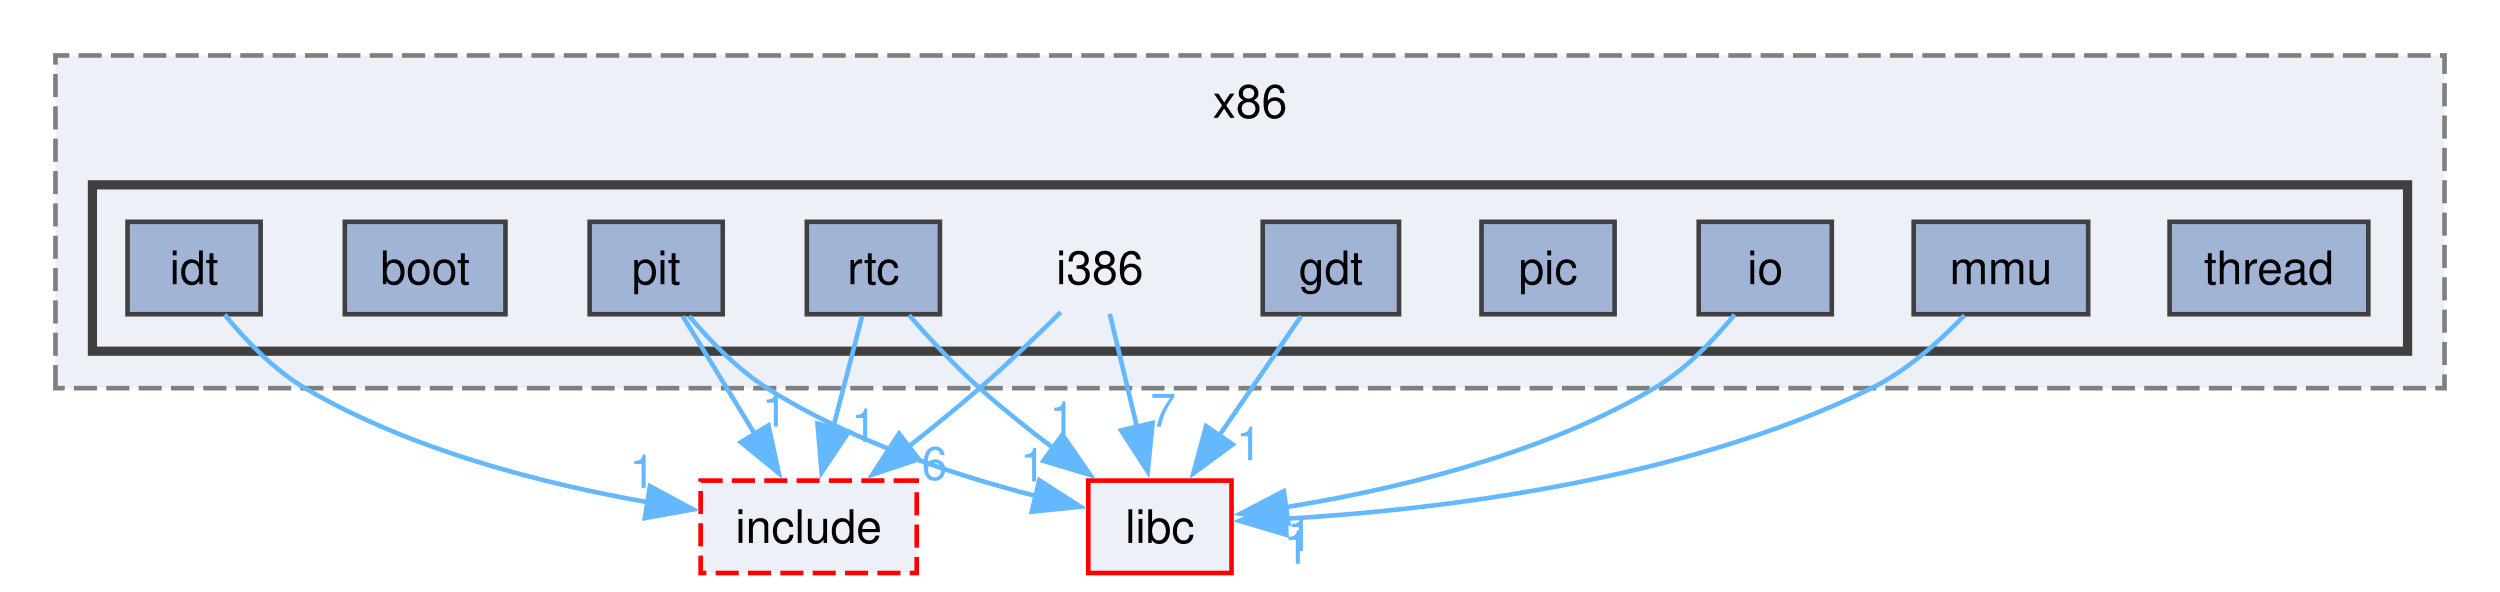
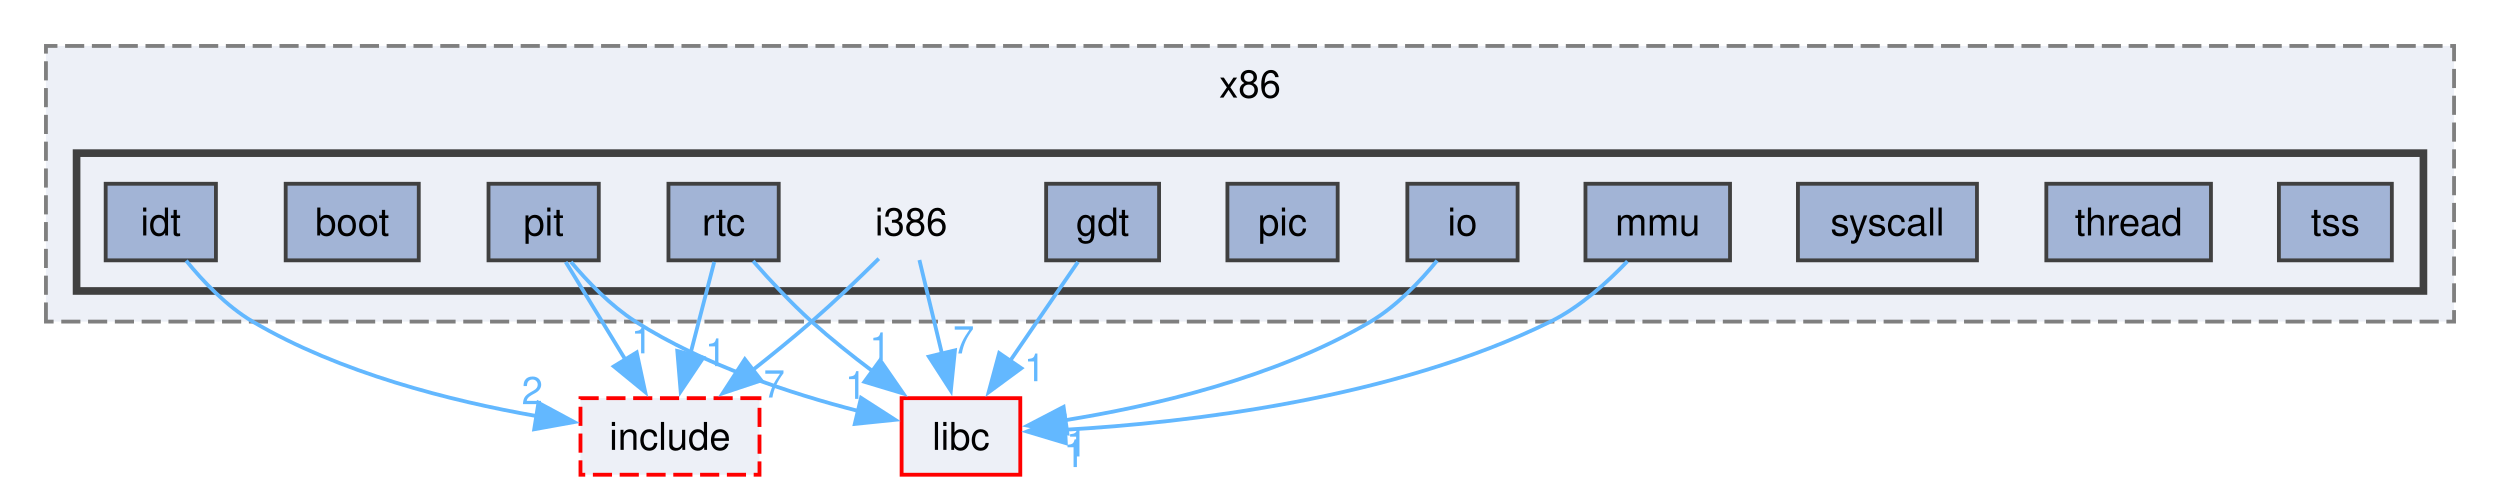
- <svg xmlns="http://www.w3.org/2000/svg" xmlns:xlink="http://www.w3.org/1999/xlink" width="541pt" height="128pt" viewBox="0.00 0.00 541.00 128.00">
+ <svg xmlns="http://www.w3.org/2000/svg" xmlns:xlink="http://www.w3.org/1999/xlink" width="653pt" height="128pt" viewBox="0.00 0.00 653.00 128.00">
  <g id="graph0" class="graph" transform="scale(1 1) rotate(0) translate(4 124.49)">
    <g id="clust1" class="cluster">
      <g id="a_clust1">
        <a xlink:href="dir_6ff9dae608e72df64cf6f957d61fb3d9.html" target="_top" xlink:title="x86">
-           <polygon fill="#edf0f7" stroke="#7f7f7f" stroke-dasharray="5,2" points="8,-40.49 8,-112.49 525,-112.49 525,-40.49 8,-40.49" />
-           <text xml:space="preserve" text-anchor="middle" x="266.5" y="-98.99" font-family="Helvetica,sans-Serif" font-size="10.00">x86</text>
+           <polygon fill="#edf0f7" stroke="#7f7f7f" stroke-dasharray="5,2" points="8,-40.49 8,-112.49 637,-112.49 637,-40.49 8,-40.49" />
+           <text xml:space="preserve" text-anchor="middle" x="322.5" y="-98.99" font-family="Helvetica,sans-Serif" font-size="10.00">x86</text>
        </a>
      </g>
    </g>
    <g id="clust2" class="cluster">
      <g id="a_clust2">
        <a xlink:href="dir_360c9ccbf10f5b2ce74bca48de889854.html" target="_top">
-           <polygon fill="#edf0f7" stroke="#404040" stroke-width="2" points="16,-48.49 16,-84.49 517,-84.49 517,-48.49 16,-48.49" />
+           <polygon fill="#edf0f7" stroke="#404040" stroke-width="2" points="16,-48.49 16,-84.49 629,-84.49 629,-48.49 16,-48.49" />
        </a>
      </g>
    </g>
    <g id="node1" class="node">
      <text xml:space="preserve" text-anchor="middle" x="234" y="-62.99" font-family="Helvetica,sans-Serif" font-size="10.00">i386</text>
    </g>
-     <g id="node11" class="node">
-       <g id="a_node11">
+     <g id="node13" class="node">
+       <g id="a_node13">
        <a xlink:href="dir_009f605b833ac4622acd6c3c0c26c0f0.html" target="_top" xlink:title="include">
          <polygon fill="#edf0f7" stroke="red" stroke-dasharray="5,2" points="194.38,-20.49 147.62,-20.49 147.62,-0.49 194.38,-0.49 194.38,-20.49" />
          <text xml:space="preserve" text-anchor="middle" x="171" y="-6.99" font-family="Helvetica,sans-Serif" font-size="10.00">include</text>
        </a>
      </g>
    </g>
    <g id="edge1" class="edge">
      <g id="a_edge1">
        <a xlink:href="dir_000014_000019.html" target="_top">
          <path fill="none" stroke="#63b8ff" d="M225.54,-56.93C220.55,-51.99 214.05,-45.74 208,-40.49 203.07,-36.21 197.61,-31.77 192.43,-27.69" />
          <polygon fill="#63b8ff" stroke="#63b8ff" points="194.83,-25.13 184.78,-21.78 190.55,-30.66 194.83,-25.13" />
        </a>
      </g>
      <g id="a_edge1-headlabel">
-         <a xlink:href="dir_000014_000019.html" target="_top" xlink:title="6">
-           <text xml:space="preserve" text-anchor="middle" x="198.22" y="-20.65" font-family="Helvetica,sans-Serif" font-size="10.00" fill="#63b8ff">6</text>
-         </a>
-       </g>
-     </g>
-     <g id="node12" class="node">
-       <g id="a_node12">
+         <a xlink:href="dir_000014_000019.html" target="_top" xlink:title="7">
+           <text xml:space="preserve" text-anchor="middle" x="198.22" y="-20.65" font-family="Helvetica,sans-Serif" font-size="10.00" fill="#63b8ff">7</text>
+         </a>
+       </g>
+     </g>
+     <g id="node14" class="node">
+       <g id="a_node14">
        <a xlink:href="dir_fc1eb218ab426e5adb60367f98438da0.html" target="_top" xlink:title="libc">
          <polygon fill="#edf0f7" stroke="red" points="262.5,-20.49 231.5,-20.49 231.5,-0.49 262.5,-0.49 262.5,-20.49" />
          <text xml:space="preserve" text-anchor="middle" x="247" y="-6.99" font-family="Helvetica,sans-Serif" font-size="10.00">libc</text>
        </a>
      </g>
    </g>
    <g id="edge2" class="edge">
      <g id="a_edge2">
        <a xlink:href="dir_000014_000028.html" target="_top">
          <path fill="none" stroke="#63b8ff" d="M236.15,-56.57C237.75,-49.89 240.02,-40.48 242.07,-31.99" />
          <polygon fill="#63b8ff" stroke="#63b8ff" points="245.43,-32.98 244.36,-22.44 238.62,-31.34 245.43,-32.98" />
        </a>
      </g>
      <g id="a_edge2-headlabel">
        <a xlink:href="dir_000014_000028.html" target="_top" xlink:title="7">
          <text xml:space="preserve" text-anchor="middle" x="247.7" y="-32.16" font-family="Helvetica,sans-Serif" font-size="10.00" fill="#63b8ff">7</text>
        </a>
      </g>
    </g>
    <g id="node2" class="node">
      <g id="a_node2">
        <a xlink:href="dir_14e06830c411dafc716ac3ba9d7b5a39.html" target="_top" xlink:title="boot">
          <polygon fill="#a2b4d6" stroke="#404040" points="105.38,-76.49 70.62,-76.49 70.62,-56.49 105.38,-56.49 105.38,-76.49" />
          <text xml:space="preserve" text-anchor="middle" x="88" y="-62.99" font-family="Helvetica,sans-Serif" font-size="10.00">boot</text>
        </a>
      </g>
    </g>
    <g id="node3" class="node">
      <g id="a_node3">
        <a xlink:href="dir_a42faa698d021a1727cb0e3a8effd61c.html" target="_top" xlink:title="gdt">
          <polygon fill="#a2b4d6" stroke="#404040" points="298.75,-76.49 269.25,-76.49 269.25,-56.49 298.75,-56.49 298.75,-76.49" />
          <text xml:space="preserve" text-anchor="middle" x="284" y="-62.99" font-family="Helvetica,sans-Serif" font-size="10.00">gdt</text>
        </a>
      </g>
    </g>
    <g id="edge3" class="edge">
      <g id="a_edge3">
        <a xlink:href="dir_000012_000028.html" target="_top">
          <path fill="none" stroke="#63b8ff" d="M277.56,-56.08C272.67,-48.96 265.81,-38.94 259.82,-30.2" />
          <polygon fill="#63b8ff" stroke="#63b8ff" points="262.77,-28.31 254.23,-22.03 256.99,-32.26 262.77,-28.31" />
        </a>
      </g>
      <g id="a_edge3-headlabel">
        <a xlink:href="dir_000012_000028.html" target="_top" xlink:title="1">
          <text xml:space="preserve" text-anchor="middle" x="266.28" y="-24.92" font-family="Helvetica,sans-Serif" font-size="10.00" fill="#63b8ff">1</text>
        </a>
      </g>
    </g>
    <g id="node4" class="node">
      <g id="a_node4">
        <a xlink:href="dir_606367c1e235cbdef3ba56231a385932.html" target="_top" xlink:title="idt">
          <polygon fill="#a2b4d6" stroke="#404040" points="52.4,-76.49 23.6,-76.49 23.6,-56.49 52.4,-56.49 52.4,-76.49" />
          <text xml:space="preserve" text-anchor="middle" x="38" y="-62.99" font-family="Helvetica,sans-Serif" font-size="10.00">idt</text>
        </a>
      </g>
    </g>
    <g id="edge4" class="edge">
      <g id="a_edge4">
        <a xlink:href="dir_000018_000019.html" target="_top">
          <path fill="none" stroke="#63b8ff" d="M44.62,-56.41C48.99,-51.04 55.16,-44.52 62,-40.49 84.73,-27.08 113.74,-19.75 136.12,-15.82" />
          <polygon fill="#63b8ff" stroke="#63b8ff" points="136.64,-19.28 145.97,-14.25 135.54,-12.37 136.64,-19.28" />
        </a>
      </g>
      <g id="a_edge4-headlabel">
-         <a xlink:href="dir_000018_000019.html" target="_top" xlink:title="1">
-           <text xml:space="preserve" text-anchor="middle" x="135.03" y="-18.91" font-family="Helvetica,sans-Serif" font-size="10.00" fill="#63b8ff">1</text>
+         <a xlink:href="dir_000018_000019.html" target="_top" xlink:title="2">
+           <text xml:space="preserve" text-anchor="middle" x="135.03" y="-18.91" font-family="Helvetica,sans-Serif" font-size="10.00" fill="#63b8ff">2</text>
        </a>
      </g>
    </g>
    <g id="node5" class="node">
      <g id="a_node5">
        <a xlink:href="dir_6e4b8e08e7f3bd1b02aff0671b6332bc.html" target="_top" xlink:title="io">
          <polygon fill="#a2b4d6" stroke="#404040" points="392.4,-76.49 363.6,-76.49 363.6,-56.49 392.4,-56.49 392.4,-76.49" />
          <text xml:space="preserve" text-anchor="middle" x="378" y="-62.99" font-family="Helvetica,sans-Serif" font-size="10.00">io</text>
        </a>
      </g>
    </g>
    <g id="edge5" class="edge">
      <g id="a_edge5">
        <a xlink:href="dir_000024_000028.html" target="_top">
          <path fill="none" stroke="#63b8ff" d="M371.37,-56.42C367,-51.06 360.83,-44.54 354,-40.49 329.16,-25.76 296.68,-18.33 274.05,-14.71" />
          <polygon fill="#63b8ff" stroke="#63b8ff" points="274.8,-11.28 264.41,-13.32 273.81,-18.21 274.8,-11.28" />
        </a>
      </g>
      <g id="a_edge5-headlabel">
        <a xlink:href="dir_000024_000028.html" target="_top" xlink:title="1">
          <text xml:space="preserve" text-anchor="middle" x="277.27" y="-5.27" font-family="Helvetica,sans-Serif" font-size="10.00" fill="#63b8ff">1</text>
        </a>
      </g>
    </g>
    <g id="node6" class="node">
      <g id="a_node6">
        <a xlink:href="dir_55d05a4694c04f59b7f162d6389bd6a2.html" target="_top" xlink:title="mmu">
          <polygon fill="#a2b4d6" stroke="#404040" points="447.88,-76.49 410.12,-76.49 410.12,-56.49 447.88,-56.49 447.88,-76.49" />
          <text xml:space="preserve" text-anchor="middle" x="429" y="-62.99" font-family="Helvetica,sans-Serif" font-size="10.00">mmu</text>
        </a>
      </g>
    </g>
    <g id="edge6" class="edge">
      <g id="a_edge6">
        <a xlink:href="dir_000034_000028.html" target="_top">
          <path fill="none" stroke="#63b8ff" d="M421.09,-56.25C415.92,-50.82 408.72,-44.29 401,-40.49 359.84,-20.23 306.09,-14.07 274.19,-12.24" />
          <polygon fill="#63b8ff" stroke="#63b8ff" points="274.39,-8.74 264.24,-11.78 274.07,-15.73 274.39,-8.74" />
        </a>
      </g>
      <g id="a_edge6-headlabel">
        <a xlink:href="dir_000034_000028.html" target="_top" xlink:title="1">
          <text xml:space="preserve" text-anchor="middle" x="276.6" y="-2.5" font-family="Helvetica,sans-Serif" font-size="10.00" fill="#63b8ff">1</text>
        </a>
      </g>
    </g>
    <g id="node7" class="node">
      <g id="a_node7">
        <a xlink:href="dir_7377ac59d3b6b3fff6b36644edd197dc.html" target="_top" xlink:title="pic">
          <polygon fill="#a2b4d6" stroke="#404040" points="345.4,-76.49 316.6,-76.49 316.6,-56.49 345.4,-56.49 345.4,-76.49" />
          <text xml:space="preserve" text-anchor="middle" x="331" y="-62.99" font-family="Helvetica,sans-Serif" font-size="10.00">pic</text>
        </a>
      </g>
    </g>
    <g id="node8" class="node">
      <g id="a_node8">
        <a xlink:href="dir_174f20f489a141a7bd8d7f45d2c27425.html" target="_top" xlink:title="pit">
          <polygon fill="#a2b4d6" stroke="#404040" points="152.4,-76.49 123.6,-76.49 123.6,-56.49 152.4,-56.49 152.4,-76.49" />
          <text xml:space="preserve" text-anchor="middle" x="138" y="-62.99" font-family="Helvetica,sans-Serif" font-size="10.00">pit</text>
        </a>
      </g>
    </g>
    <g id="edge7" class="edge">
      <g id="a_edge7">
        <a xlink:href="dir_000038_000019.html" target="_top">
          <path fill="none" stroke="#63b8ff" d="M143.75,-56.08C148.05,-49.04 154.09,-39.16 159.39,-30.49" />
          <polygon fill="#63b8ff" stroke="#63b8ff" points="162.3,-32.44 164.53,-22.08 156.33,-28.79 162.3,-32.44" />
        </a>
      </g>
      <g id="a_edge7-headlabel">
        <a xlink:href="dir_000038_000019.html" target="_top" xlink:title="1">
          <text xml:space="preserve" text-anchor="middle" x="163.64" y="-32.19" font-family="Helvetica,sans-Serif" font-size="10.00" fill="#63b8ff">1</text>
        </a>
      </g>
    </g>
    <g id="edge8" class="edge">
      <g id="a_edge8">
        <a xlink:href="dir_000038_000028.html" target="_top">
          <path fill="none" stroke="#63b8ff" d="M145.13,-56.09C149.51,-50.88 155.51,-44.63 162,-40.49 179.84,-29.12 202.65,-21.66 220.15,-17.15" />
          <polygon fill="#63b8ff" stroke="#63b8ff" points="220.9,-20.57 229.81,-14.84 219.27,-13.76 220.9,-20.57" />
        </a>
      </g>
      <g id="a_edge8-headlabel">
        <a xlink:href="dir_000038_000028.html" target="_top" xlink:title="1">
          <text xml:space="preserve" text-anchor="middle" x="219.53" y="-20.31" font-family="Helvetica,sans-Serif" font-size="10.00" fill="#63b8ff">1</text>
        </a>
      </g>
    </g>
    <g id="node9" class="node">
      <g id="a_node9">
        <a xlink:href="dir_b8893761266c120e5909c55ef6264bee.html" target="_top" xlink:title="rtc">
          <polygon fill="#a2b4d6" stroke="#404040" points="199.4,-76.49 170.6,-76.49 170.6,-56.49 199.4,-56.49 199.4,-76.49" />
          <text xml:space="preserve" text-anchor="middle" x="185" y="-62.99" font-family="Helvetica,sans-Serif" font-size="10.00">rtc</text>
        </a>
      </g>
    </g>
    <g id="edge9" class="edge">
      <g id="a_edge9">
-         <a xlink:href="dir_000040_000019.html" target="_top">
+         <a xlink:href="dir_000041_000019.html" target="_top">
          <path fill="none" stroke="#63b8ff" d="M182.56,-56.08C180.83,-49.42 178.45,-40.23 176.3,-31.93" />
          <polygon fill="#63b8ff" stroke="#63b8ff" points="179.69,-31.05 173.79,-22.25 172.91,-32.81 179.69,-31.05" />
        </a>
      </g>
      <g id="a_edge9-headlabel">
-         <a xlink:href="dir_000040_000019.html" target="_top" xlink:title="1">
+         <a xlink:href="dir_000041_000019.html" target="_top" xlink:title="1">
          <text xml:space="preserve" text-anchor="middle" x="182.96" y="-28.86" font-family="Helvetica,sans-Serif" font-size="10.00" fill="#63b8ff">1</text>
        </a>
      </g>
    </g>
    <g id="edge10" class="edge">
      <g id="a_edge10">
-         <a xlink:href="dir_000040_000028.html" target="_top">
+         <a xlink:href="dir_000041_000028.html" target="_top">
          <path fill="none" stroke="#63b8ff" d="M192.7,-56.31C197,-51.4 202.57,-45.38 208,-40.49 212.94,-36.04 218.53,-31.59 223.9,-27.55" />
          <polygon fill="#63b8ff" stroke="#63b8ff" points="225.9,-30.42 231.93,-21.71 221.78,-24.76 225.9,-30.42" />
        </a>
      </g>
      <g id="a_edge10-headlabel">
-         <a xlink:href="dir_000040_000028.html" target="_top" xlink:title="1">
+         <a xlink:href="dir_000041_000028.html" target="_top" xlink:title="1">
          <text xml:space="preserve" text-anchor="middle" x="225.88" y="-30.44" font-family="Helvetica,sans-Serif" font-size="10.00" fill="#63b8ff">1</text>
        </a>
      </g>
    </g>
    <g id="node10" class="node">
      <g id="a_node10">
+         <a xlink:href="dir_451d164011df463e5a85ef136e9e6fda.html" target="_top" xlink:title="syscall">
+           <polygon fill="#a2b4d6" stroke="#404040" points="512.38,-76.49 465.62,-76.49 465.62,-56.49 512.38,-56.49 512.38,-76.49" />
+           <text xml:space="preserve" text-anchor="middle" x="489" y="-62.99" font-family="Helvetica,sans-Serif" font-size="10.00">syscall</text>
+         </a>
+       </g>
+     </g>
+     <g id="node11" class="node">
+       <g id="a_node11">
        <a xlink:href="dir_58e28c396778afb976a0cd801d7667da.html" target="_top" xlink:title="thread">
-           <polygon fill="#a2b4d6" stroke="#404040" points="508.5,-76.49 465.5,-76.49 465.5,-56.49 508.5,-56.49 508.5,-76.49" />
-           <text xml:space="preserve" text-anchor="middle" x="487" y="-62.99" font-family="Helvetica,sans-Serif" font-size="10.00">thread</text>
+           <polygon fill="#a2b4d6" stroke="#404040" points="573.5,-76.49 530.5,-76.49 530.5,-56.49 573.5,-56.49 573.5,-76.49" />
+           <text xml:space="preserve" text-anchor="middle" x="552" y="-62.99" font-family="Helvetica,sans-Serif" font-size="10.00">thread</text>
+         </a>
+       </g>
+     </g>
+     <g id="node12" class="node">
+       <g id="a_node12">
+         <a xlink:href="dir_f2d4ec8ceb64bbc508f8eed5148a5bbe.html" target="_top" xlink:title="tss">
+           <polygon fill="#a2b4d6" stroke="#404040" points="620.75,-76.49 591.25,-76.49 591.25,-56.49 620.75,-56.49 620.75,-76.49" />
+           <text xml:space="preserve" text-anchor="middle" x="606" y="-62.99" font-family="Helvetica,sans-Serif" font-size="10.00">tss</text>
        </a>
      </g>
    </g>
  </g>
</svg>
